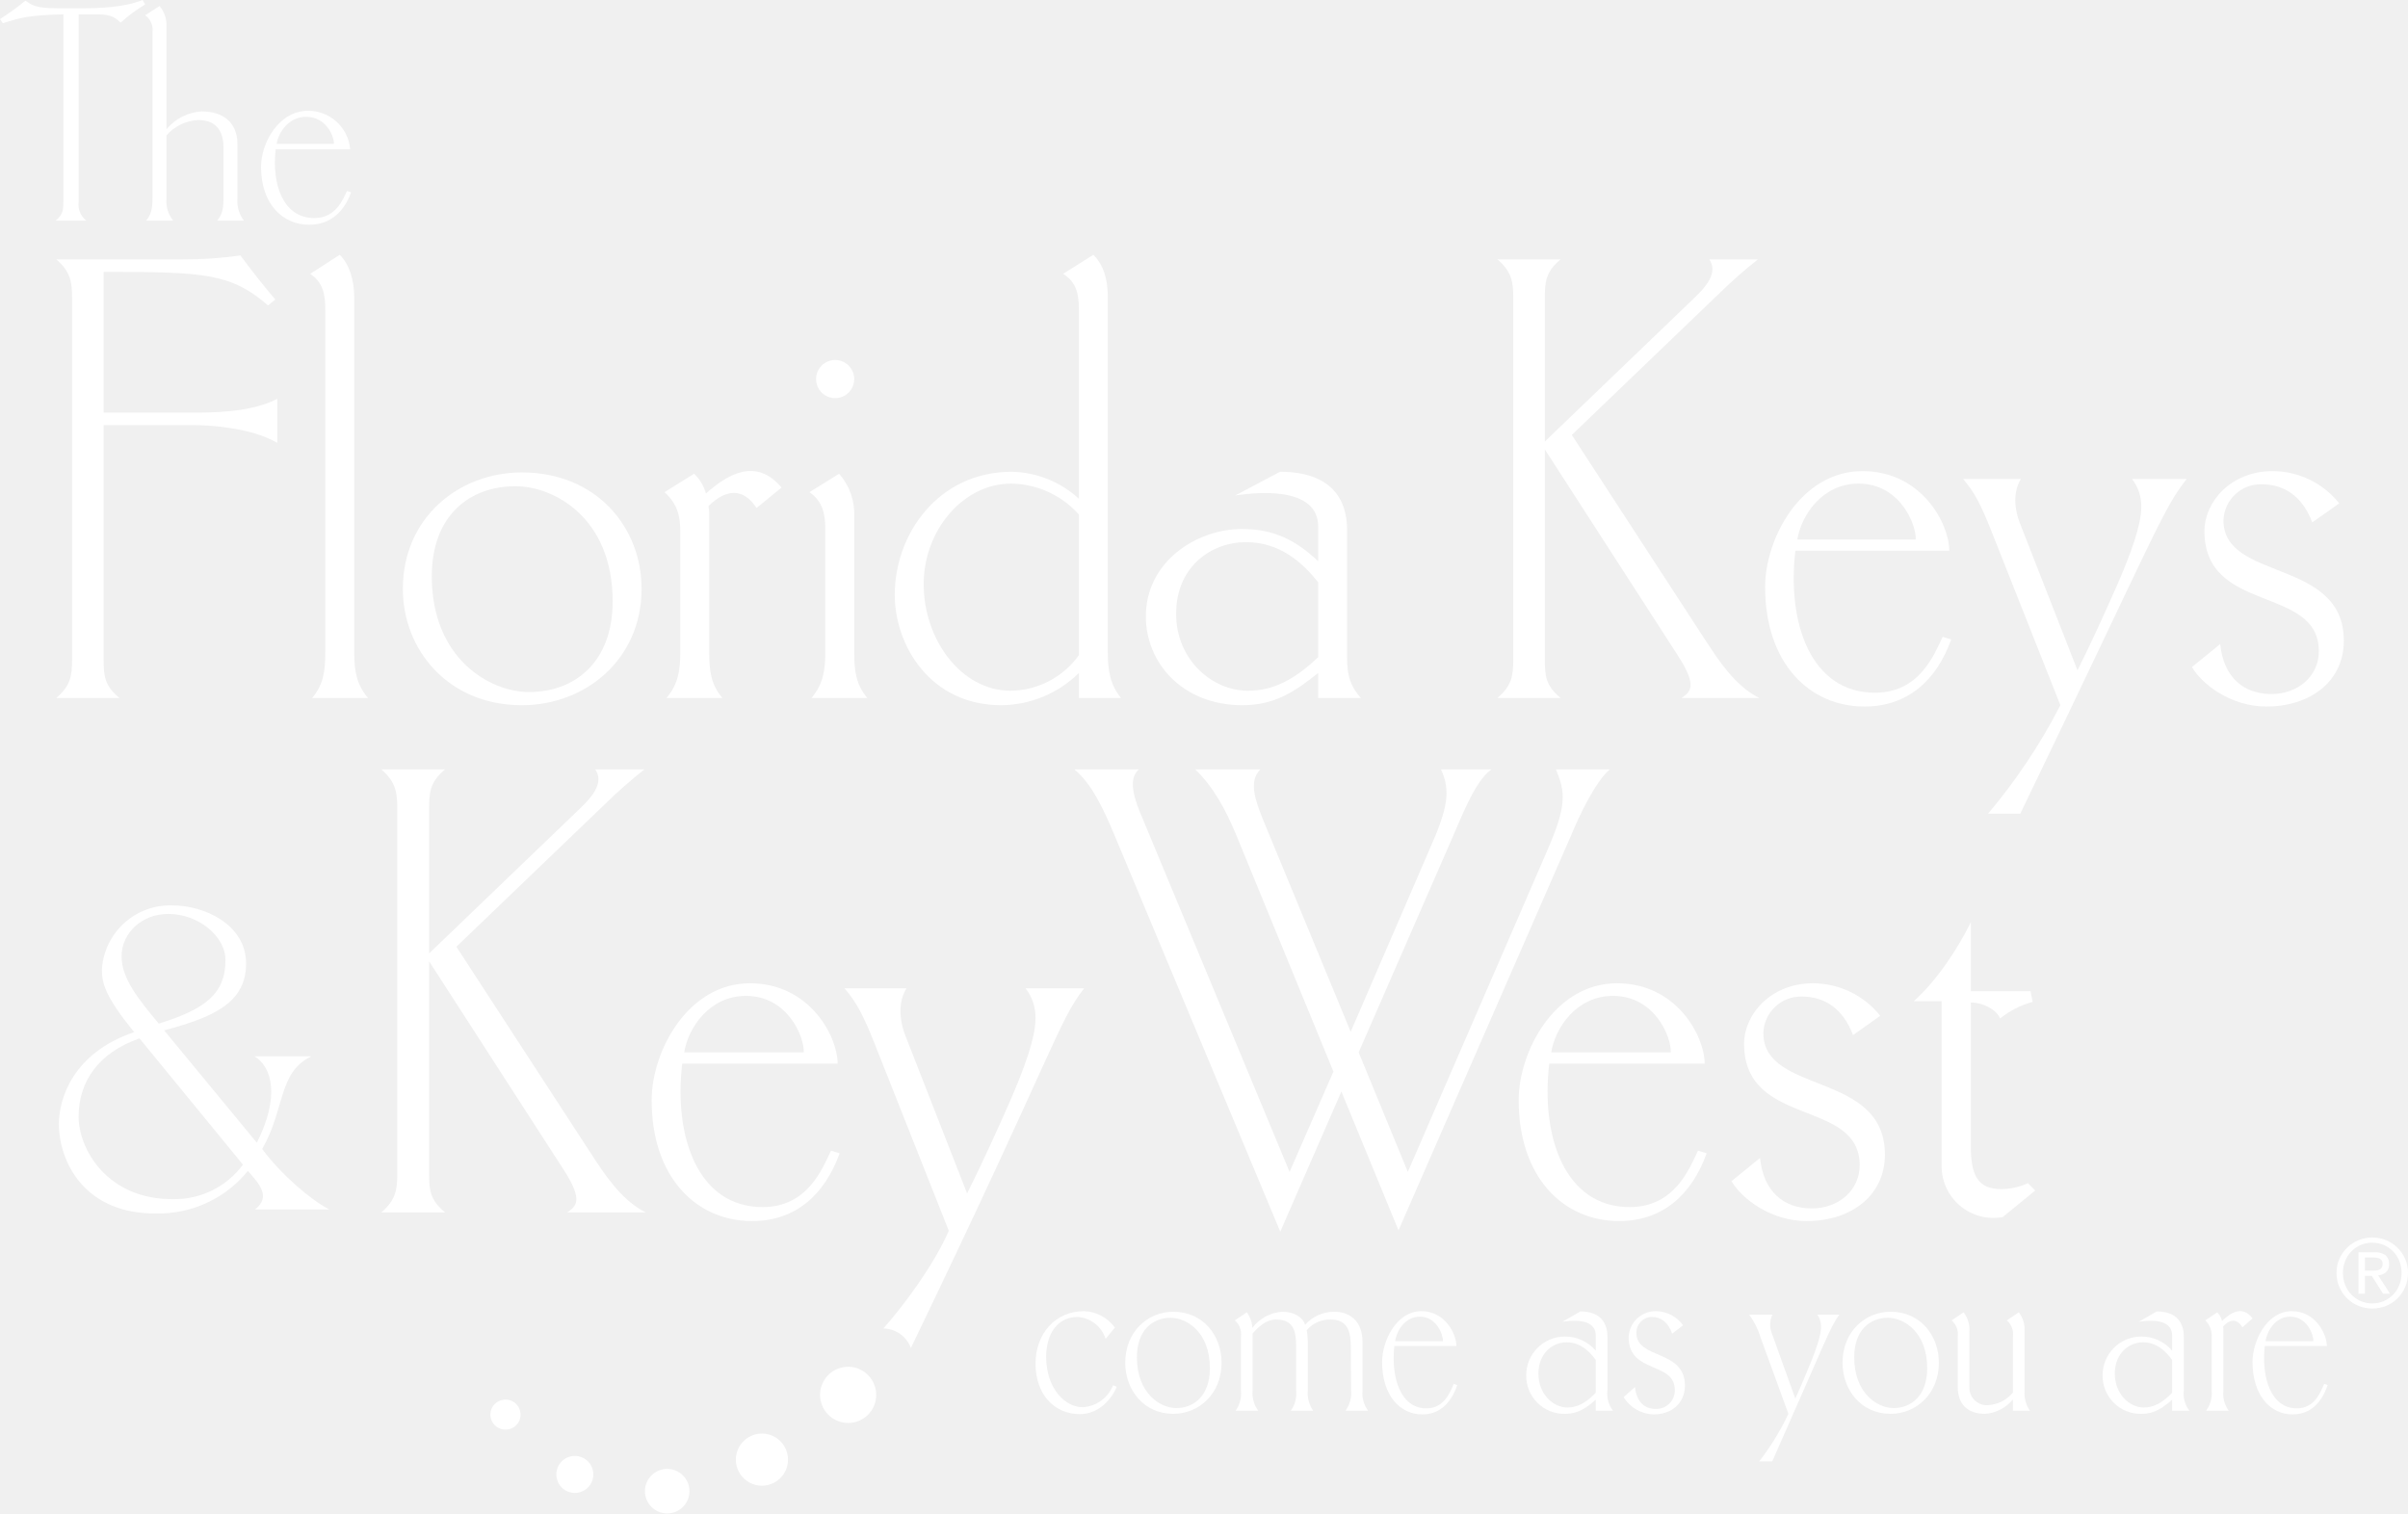
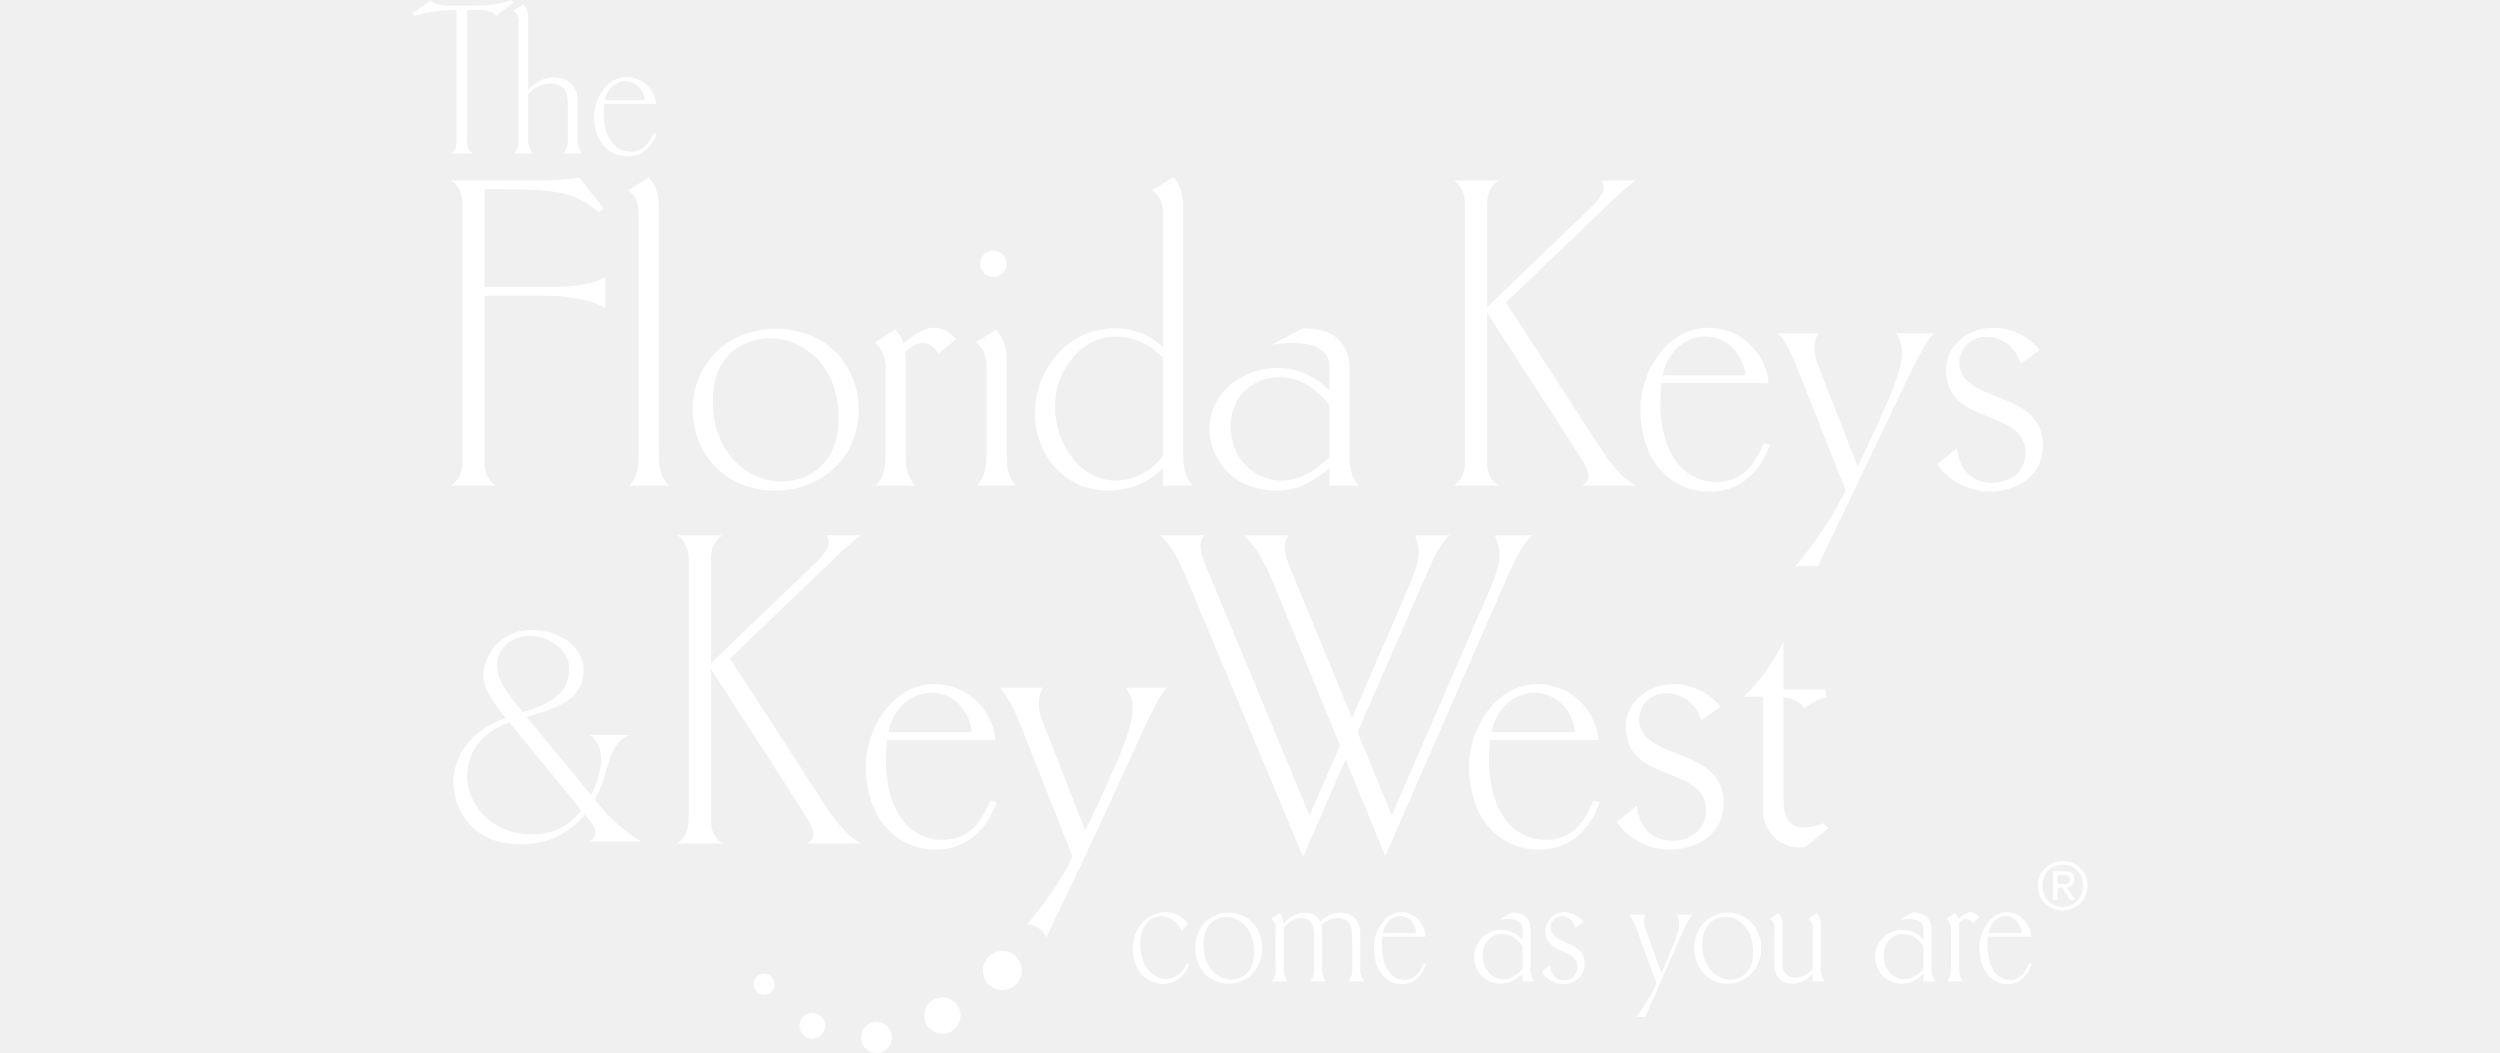
- <svg xmlns="http://www.w3.org/2000/svg" id="Layer_1" data-name="Layer 1" viewBox="0 0 459.133 288.586">
+ <svg xmlns="http://www.w3.org/2000/svg" id="Layer_1" data-name="Layer 1" viewBox="0 0 459.133 288.586" width="578" height="243.44">
  <path d="M188.562,273.409c27.343-56.707,28.071-62.278,33.03-68.579H210.436a9.027,9.027,0,0,1,1.886,5.78c0,3.632-2.149,9.543-4.974,15.996-2.553,5.777-5.242,11.69-8.065,17.332l-11.826-30.236c-1.341-3.628-1.075-6.718.267-8.871H175.9c2.284,2.559,3.765,5.513,5.779,10.621l14.113,35.61c-2.754,6.322-8.303,13.91-12.477,18.625a5.678,5.678,0,0,1,5.248,3.723Z" transform="translate(-14.8848 -16.3611)" fill="#fff" />
  <path d="M25.62,149.456c2.758-2.379,3.012-4.263,3.012-7.397V73.219c0-3.008-.254-5.013-3.012-7.398H49.696a75.793,75.793,0,0,0,11.035-.75c2.131,2.883,4.389,5.766,6.644,8.4L65.995,74.6C58.851,68.455,53.959,68.206,34.65,68.206V95.038H51.829c2.506,0,10.78.125,15.923-2.631v8.399c-5.143-3.008-13.417-3.384-15.923-3.384H34.65v44.637c0,3.134.124,5.018,3.008,7.397Z" transform="translate(-14.8848 -16.3611)" fill="#fff" />
  <path d="M74.397,149.456c2.132-2.507,2.509-5.015,2.509-8.777V75.477c0-2.883-.377-5.266-2.884-6.897l5.642-3.635c1.882,1.882,2.76,4.89,2.76,8.15V140.68c0,3.762.5,6.27,2.631,8.777Z" transform="translate(-14.8848 -16.3611)" fill="#fff" />
  <path d="M137.214,128.643c0,13.416-10.657,22.194-22.819,22.194-14.045,0-22.697-10.534-22.697-22.194,0-13.544,10.659-22.194,22.697-22.194C128.564,106.449,137.214,116.855,137.214,128.643Zm-39.999-2.383c0,15.675,11.034,22.067,18.558,22.067,8.525,0,15.926-5.517,15.926-17.304,0-15.796-11.036-21.943-18.558-21.943C104.614,109.081,97.215,114.472,97.215,126.26Z" transform="translate(-14.8848 -16.3611)" fill="#fff" />
  <path d="M163.905,109.333l-4.764,3.889c-2.51-3.764-5.644-3.764-9.154-.38,0,.38.126.754.126,1.255V140.68c0,3.762.377,6.27,2.506,8.777H141.962c2.132-2.507,2.635-5.015,2.635-8.777V117.735c0-2.887-.503-5.268-3.012-7.526l5.644-3.511a8.216,8.216,0,0,1,2.258,3.762C153.873,106.572,159.142,103.691,163.905,109.333Z" transform="translate(-14.8848 -16.3611)" fill="#fff" />
  <path d="M169.607,149.456c2.134-2.507,2.634-5.015,2.634-8.777V117.233c0-2.883-.5-5.268-3.01-7.023l5.644-3.511a11.547,11.547,0,0,1,2.884,8.15V140.68c0,3.762.376,6.27,2.508,8.777Zm4.516-64.447a3.635,3.635,0,1,1,0,7.271,3.635,3.635,0,1,1,0-7.271Z" transform="translate(-14.8848 -16.3611)" fill="#fff" />
  <path d="M220.595,75.477c0-2.883-.376-5.266-3.009-6.897l5.768-3.635c1.881,1.882,2.759,4.514,2.759,8.15V140.68c0,3.762.501,6.27,2.508,8.777h-8.025v-4.766a21.31,21.31,0,0,1-14.796,6.146c-13.542,0-20.314-11.41-20.314-21.066,0-11.537,8.276-23.449,22.32-23.449a19.507,19.507,0,0,1,12.79,5.142Zm-12.914,33.102c-9.155,0-16.679,8.905-16.679,19.188,0,10.533,7.147,20.31,16.552,20.31a16.247,16.247,0,0,0,13.041-6.77V114.472A17.585,17.585,0,0,0,207.681,108.579Z" transform="translate(-14.8848 -16.3611)" fill="#fff" />
  <path d="M258.944,106.323c9.78,0,12.79,5.269,12.79,11.035v23.197c0,3.009-.125,5.894,2.634,8.902h-8.151v-4.766c-4.389,3.515-8.273,6.146-14.42,6.146-11.533,0-18.434-8.151-18.434-16.927,0-10.534,9.781-16.677,18.31-16.677,6.27,0,10.405,2.258,14.543,6.143v-6.644c0-5.644-6.52-7.274-15.799-5.895Zm-6.52,13.418c-6.521,0-13.29,4.639-13.29,13.666,0,8.777,6.896,14.67,13.667,14.67,4.765,0,8.777-2.005,13.416-6.394V127.386C263.207,123.627,258.944,119.74,252.424,119.74Z" transform="translate(-14.8848 -16.3611)" fill="#fff" />
  <path d="M309.438,142.059c0,3.134.127,5.018,3.011,7.397H300.41c2.759-2.379,3.01-4.263,3.01-7.397V73.219c0-3.008-.251-5.013-3.01-7.398h12.038c-2.884,2.385-3.011,4.39-3.011,7.398v27.337L338.152,72.97c3.01-2.883,4.014-5.142,2.633-7.148h9.279a92.707,92.707,0,0,0-7.4,6.521L314.58,99.301,340.284,138.8c2.006,3.01,5.266,8.277,10.03,10.657h-14.794c1.504-1.128,3.259-2.007-.754-8.15L309.438,102.06Z" transform="translate(-14.8848 -16.3611)" fill="#fff" />
  <path d="M386.926,138.299c-2.758,7.646-8.15,12.788-16.552,12.788-10.405,0-18.934-8.149-18.934-22.819,0-9.156,6.771-22.069,18.559-22.069,11.283,0,16.553,10.031,16.553,15.171H357.208c-1.629,13.918,3.011,27.084,15.173,27.084,8.525,0,11.285-7.272,12.915-10.656Zm-6.771-19.061c.127-2.882-3.008-10.659-10.908-10.659-6.896,0-10.908,6.019-11.66,10.659Z" transform="translate(-14.8848 -16.3611)" fill="#fff" />
  <path d="M394.574,117.607c-1.882-4.765-3.259-7.52-5.393-9.904h11.035c-1.254,2.004-1.504,4.89-.252,8.274L411,144.192c2.634-5.268,5.14-10.786,7.522-16.176,2.636-6.019,4.64-11.538,4.64-14.921a8.438,8.438,0,0,0-1.755-5.393h10.405c-4.639,5.894-6.018,10.532-31.721,63.823h-6.144a110.898,110.898,0,0,0,13.791-20.688Z" transform="translate(-14.8848 -16.3611)" fill="#fff" />
  <path d="M455.762,115.976c-1.88-5.015-5.391-7.27-9.654-7.27a7.108,7.108,0,0,0-7.273,6.896c0,11.662,22.948,7.146,22.948,22.946,0,7.651-6.271,12.539-14.796,12.539-6.646,0-12.166-4.138-14.17-7.523l5.393-4.388c.625,6.27,4.389,9.529,9.779,9.529,5.016,0,9.029-3.386,9.029-8.15,0-12.665-21.818-7.021-21.818-22.948,0-5.391,4.89-11.409,13.039-11.409a16.282,16.282,0,0,1,12.665,6.145Z" transform="translate(-14.8848 -16.3611)" fill="#fff" />
  <path d="M29.879,54.846a3.883,3.883,0,0,0,1.456,3.581H25.509c1.395-1.154,1.455-2.066,1.455-3.581V19.092c-6.675.183-8.071.607-11.533,1.702l-.546-.789a53.293,53.293,0,0,0,4.856-3.522c1.214.849,1.881,1.455,6.191,1.455h4.795c2.733,0,7.77-.119,11.351-1.576l.486.851a28.675,28.675,0,0,0-4.674,3.459c-.849-.729-1.517-1.579-4.43-1.579h-3.582Z" transform="translate(-14.8848 -16.3611)" fill="#fff" />
  <path d="M46.63,41.005a9.371,9.371,0,0,1,6.738-3.399c3.945,0,6.799,2.003,6.799,6.314V54.177a6.108,6.108,0,0,0,1.215,4.251h-5.1c1.032-1.215,1.215-2.429,1.215-4.251V44.467c0-2.368-.849-5.221-4.795-5.221A8.652,8.652,0,0,0,46.63,42.158V54.177a5.855,5.855,0,0,0,1.275,4.251H42.746c1.03-1.215,1.213-2.429,1.213-4.251V22.491a3.381,3.381,0,0,0-1.397-3.216l2.733-1.762a5.561,5.561,0,0,1,1.334,3.946Z" transform="translate(-14.8848 -16.3611)" fill="#fff" />
  <path d="M81.836,53.026c-1.335,3.7-3.946,6.191-8.013,6.191-5.036,0-9.165-3.946-9.165-11.049,0-4.431,3.276-10.683,8.983-10.683a8.024,8.024,0,0,1,8.012,7.343H67.45C66.661,51.566,68.906,57.94,74.796,57.94c4.126,0,5.461-3.52,6.251-5.16ZM78.56,43.797c.059-1.397-1.459-5.16-5.282-5.16-3.34,0-5.279,2.915-5.645,5.16Z" transform="translate(-14.8848 -16.3611)" fill="#fff" />
  <path d="M96.71,240.083c0,3.167.127,5.066,3.04,7.472H87.591c2.787-2.405,3.04-4.305,3.04-7.472V170.551c0-3.039-.253-5.064-3.04-7.472H99.75c-2.913,2.408-3.04,4.433-3.04,7.472V198.159l29.006-27.862c3.037-2.915,4.05-5.192,2.658-7.218h9.372a93.466,93.466,0,0,0-7.475,6.585l-28.368,27.229,25.964,39.894c2.027,3.043,5.318,8.362,10.132,10.768H123.053c1.52-1.14,3.293-2.026-.759-8.235L96.71,199.681Z" transform="translate(-14.8848 -16.3611)" fill="#fff" />
  <path d="M174.978,236.281c-2.786,7.725-8.232,12.923-16.719,12.923-10.514,0-19.126-8.235-19.126-23.053,0-9.248,6.841-22.289,18.747-22.289,11.396,0,16.716,10.129,16.716,15.324H144.963c-1.649,14.057,3.037,27.352,15.323,27.352,8.61,0,11.399-7.342,13.045-10.763Zm-6.84-19.247c.125-2.915-3.039-10.77-11.021-10.77-6.963,0-11.016,6.083-11.775,10.77Z" transform="translate(-14.8848 -16.3611)" fill="#fff" />
  <path d="M258.994,251.228l-31.663-75.74c-2.025-4.811-4.306-9.75-7.598-12.409h12.285c-2.151,1.901-.886,5.699.886,9.749l27.863,67.002,8.361-19.125L250.51,175.366c-2.027-4.815-4.307-8.993-7.725-12.287h12.41c-2.28,2.281-1.012,5.825.635,9.878l16.591,40.148,14.946-34.572c3.544-7.981,4.179-11.273,2.277-15.453h9.624c-3.164,2.153-5.824,9.371-7.472,13.045L273.94,217.034l9.372,22.796,26.596-61.298c3.802-8.741,3.422-11.15,1.647-15.453h10.259c-2.787,2.408-5.826,8.864-7.346,12.537l-32.931,75.359-10.891-26.47Z" transform="translate(-14.8848 -16.3611)" fill="#fff" />
  <path d="M340.295,236.281c-2.788,7.725-8.234,12.923-16.719,12.923-10.514,0-19.125-8.235-19.125-23.053,0-9.248,6.838-22.289,18.744-22.289,11.399,0,16.717,10.129,16.717,15.324H310.277c-1.647,14.057,3.04,27.352,15.324,27.352,8.612,0,11.398-7.342,13.044-10.763Zm-6.843-19.247c.128-2.915-3.038-10.77-11.019-10.77-6.965,0-11.018,6.083-11.777,10.77Z" transform="translate(-14.8848 -16.3611)" fill="#fff" />
  <path d="M368.199,213.739c-1.898-5.067-5.443-7.347-9.752-7.347a7.178,7.178,0,0,0-7.345,6.967c0,11.779,23.179,7.219,23.179,23.18,0,7.724-6.332,12.665-14.947,12.665-6.711,0-12.283-4.182-14.311-7.603l5.446-4.435c.633,6.333,4.435,9.628,9.878,9.628,5.067,0,9.12-3.422,9.12-8.231,0-12.795-22.038-7.093-22.038-23.179,0-5.446,4.939-11.523,13.172-11.523a16.455,16.455,0,0,1,12.791,6.203Z" transform="translate(-14.8848 -16.3611)" fill="#fff" />
  <path d="M379.769,207.281c4.434-3.927,8.484-10.131,10.893-15.072v13.168H402.06l.38,2.03a17.389,17.389,0,0,0-6.206,3.166c-.636-1.643-3.167-3.04-5.571-3.04v27.355c0,5.317,1.139,8.232,5.824,8.232a12.702,12.702,0,0,0,5.064-1.136l1.395,1.388-6.203,5.067a9.87,9.87,0,0,1-11.653-9.877V207.281Z" transform="translate(-14.8848 -16.3611)" fill="#fff" />
  <path d="M44.727,247.755c-13.662.172-18.613-9.817-18.613-17.076,0-4.694,2.562-13.488,14.345-17.504-5.465-6.743-6.147-9.222-6.147-11.952a13.043,13.043,0,0,1,13.488-12.211c5.98,0,14.004,3.585,14.004,11.1s-6.315,10.248-15.625,12.724l17.675,21.429c4.441-8.793,2.904-14.43-.427-16.479H74.269c-6.403,3.072-4.951,9.903-9.393,17.674,3.587,4.869,9.393,9.82,12.809,11.529H63.51c3.074-2.39.856-4.869-1.364-7.345A21.938,21.938,0,0,1,44.727,247.755Zm-3.244-33.383c-7.856,2.732-11.612,8.28-11.612,14.939,0,6.061,5.379,15.883,18.188,15.711a16.178,16.178,0,0,0,13.148-6.574ZM57.875,199.429c0-4.439-5.037-8.793-10.929-8.793-4.951,0-8.879,3.584-8.879,8.109,0,4.354,3.499,8.453,7.087,12.81C53.948,208.821,57.875,205.918,57.875,199.429Z" transform="translate(-14.8848 -16.3611)" fill="#fff" />
  <path d="M181.515,284.488a5.357,5.357,0,1,1-2.77-7.052A5.394,5.394,0,0,1,181.515,284.488Z" transform="translate(-14.8848 -16.3611)" fill="#fff" />
  <path d="M156.38,291.471a4.971,4.971,0,0,1,7.564,6.453,4.971,4.971,0,0,1-7.564-6.453Z" transform="translate(-14.8848 -16.3611)" fill="#fff" />
  <path d="M138.863,297.962a4.245,4.245,0,0,1,6.474,5.493,4.245,4.245,0,1,1-6.474-5.493Z" transform="translate(-14.8848 -16.3611)" fill="#fff" />
  <path d="M121.802,295.235a3.527,3.527,0,1,1,5.376,4.568,3.527,3.527,0,0,1-5.376-4.568Z" transform="translate(-14.8848 -16.3611)" fill="#fff" />
  <path d="M109.076,284.253a2.876,2.876,0,1,1,4.382,3.728,2.901,2.901,0,0,1-4.054.316A2.854,2.854,0,0,1,109.076,284.253Z" transform="translate(-14.8848 -16.3611)" fill="#fff" />
  <path d="M212.332,276.394c0-5.775,3.846-10.01,9.209-10.01a7.546,7.546,0,0,1,5.92,3.135l-1.771,2.145a6.02,6.02,0,0,0-5.313-4.18c-3.947,0-6.021,3.355-6.021,7.59,0,6.051,3.593,9.625,6.983,9.625a6.61,6.61,0,0,0,5.768-4.18l.708.275c-.86,2.199-3.339,5.225-7.033,5.225C215.975,286.019,212.332,282.334,212.332,276.394Z" transform="translate(-14.8848 -16.3611)" fill="#fff" />
  <path d="M247.802,276.229c0,5.885-4.301,9.735-9.209,9.735-5.668,0-9.159-4.621-9.159-9.735,0-5.94,4.301-9.735,9.159-9.735C244.311,266.494,247.802,271.058,247.802,276.229ZM231.66,275.183c0,6.876,4.453,9.681,7.489,9.681,3.44,0,6.426-2.42,6.426-7.59,0-6.931-4.453-9.625-7.489-9.625C234.646,267.649,231.66,270.014,231.66,275.183Z" transform="translate(-14.8848 -16.3611)" fill="#fff" />
  <path d="M269.307,266.494c2.834,0,5.363,1.705,5.363,5.721v9.295a5.621,5.621,0,0,0,1.062,3.85h-4.301a5.61,5.61,0,0,0,1.062-3.85l-.051-8.36c0-2.476-.404-5.17-3.795-5.17a5.779,5.779,0,0,0-4.604,2.034,14.911,14.911,0,0,1,.202,2.916v8.58a5.876,5.876,0,0,0,1.012,3.85h-4.251a5.594,5.594,0,0,0,1.013-3.85v-8.36c0-2.806-.405-5.17-3.795-5.17-2.024,0-3.44,1.485-4.503,2.64V281.51a5.61,5.61,0,0,0,1.062,3.85h-4.302a5.599,5.599,0,0,0,1.013-3.85V271.224a3.43,3.43,0,0,0-1.164-3.08l2.277-1.54a5.345,5.345,0,0,1,1.062,2.97,7.797,7.797,0,0,1,5.667-3.08c2.074,0,3.795.825,4.401,2.475A7.417,7.417,0,0,1,269.307,266.494Z" transform="translate(-14.8848 -16.3611)" fill="#fff" />
  <path d="M292.734,280.465c-1.113,3.354-3.289,5.609-6.68,5.609-4.199,0-7.641-3.574-7.641-10.01,0-4.016,2.732-9.68,7.489-9.68,4.554,0,6.679,4.399,6.679,6.654h-11.84c-.658,6.105,1.215,11.881,6.123,11.881,3.44,0,4.553-3.19,5.211-4.676Zm-2.732-8.36c.051-1.265-1.215-4.675-4.402-4.675-2.783,0-4.402,2.64-4.705,4.675Z" transform="translate(-14.8848 -16.3611)" fill="#fff" />
  <path d="M316.211,266.439c3.947,0,5.162,2.311,5.162,4.84v10.176a5.269,5.269,0,0,0,1.062,3.904h-3.289v-2.09c-1.772,1.54-3.34,2.695-5.819,2.695a7.244,7.244,0,0,1-7.439-7.426,7.371,7.371,0,0,1,7.389-7.314,7.644,7.644,0,0,1,5.869,2.695v-2.916c0-2.475-2.631-3.189-6.376-2.584ZM313.58,272.324c-2.631,0-5.363,2.035-5.363,5.995,0,3.851,2.783,6.435,5.516,6.435,1.922,0,3.541-.879,5.414-2.805V275.68C317.932,274.029,316.211,272.324,313.58,272.324Z" transform="translate(-14.8848 -16.3611)" fill="#fff" />
  <path d="M333.719,270.674c-.758-2.199-2.176-3.189-3.896-3.189a2.997,2.997,0,0,0-2.934,3.025c0,5.115,9.26,3.135,9.26,10.064,0,3.356-2.53,5.5-5.971,5.5a6.9,6.9,0,0,1-5.719-3.3l2.176-1.925c.254,2.75,1.772,4.18,3.947,4.18a3.53,3.53,0,0,0,3.643-3.574c0-5.556-8.804-3.08-8.804-10.066a5.144,5.144,0,0,1,5.263-5.004,6.396,6.396,0,0,1,5.11,2.694Z" transform="translate(-14.8848 -16.3611)" fill="#fff" />
  <path d="M350.567,271.389a13.922,13.922,0,0,0-2.176-4.344h4.452a4.41,4.41,0,0,0-.101,3.629l4.452,12.375c1.063-2.31,2.075-4.73,3.037-7.095,1.062-2.64,1.871-5.06,1.871-6.545a3.914,3.914,0,0,0-.707-2.364h4.199c-1.872,2.584-2.429,4.619-12.802,27.994h-2.479a49.164,49.164,0,0,0,5.566-9.074Z" transform="translate(-14.8848 -16.3611)" fill="#fff" />
  <path d="M384.57,276.229c0,5.885-4.301,9.735-9.209,9.735-5.668,0-9.159-4.621-9.159-9.735,0-5.94,4.301-9.735,9.159-9.735C381.078,266.494,384.57,271.058,384.57,276.229Zm-16.142-1.046c0,6.876,4.452,9.681,7.489,9.681,3.439,0,6.426-2.42,6.426-7.59,0-6.931-4.453-9.625-7.489-9.625C371.414,267.649,368.429,270.014,368.429,275.183Z" transform="translate(-14.8848 -16.3611)" fill="#fff" />
  <path d="M393.425,285.965c-3.44,0-5.263-1.871-5.263-5.226v-9.515a3.428,3.428,0,0,0-1.164-3.08l2.277-1.54a5.309,5.309,0,0,1,1.113,3.575v10.725a3.322,3.322,0,0,0,3.441,3.41,6.552,6.552,0,0,0,4.857-2.42v-10.67a3.43,3.43,0,0,0-1.164-3.08l2.277-1.54a5.314,5.314,0,0,1,1.113,3.575v11.33a5.876,5.876,0,0,0,1.012,3.85h-3.238v-2.145A7.534,7.534,0,0,1,393.425,285.965Z" transform="translate(-14.8848 -16.3611)" fill="#fff" />
  <path d="M426.111,266.439c3.947,0,5.161,2.311,5.161,4.84v10.176a5.274,5.274,0,0,0,1.062,3.904h-3.288v-2.09c-1.772,1.54-3.34,2.695-5.82,2.695a7.244,7.244,0,0,1-7.438-7.426,7.371,7.371,0,0,1,7.388-7.314,7.644,7.644,0,0,1,5.87,2.695v-2.916c0-2.475-2.632-3.189-6.377-2.584Zm-2.631,5.885c-2.631,0-5.363,2.035-5.363,5.995,0,3.851,2.782,6.435,5.515,6.435,1.923,0,3.542-.879,5.415-2.805V275.68C427.832,274.029,426.111,272.324,423.481,272.324Z" transform="translate(-14.8848 -16.3611)" fill="#fff" />
  <path d="M444.379,267.76l-1.924,1.705c-1.012-1.65-2.277-1.65-3.693-.166,0,.166.051.33.051.551v11.66a5.599,5.599,0,0,0,1.012,3.85h-4.301a5.62,5.62,0,0,0,1.062-3.85V271.444a4.141,4.141,0,0,0-1.215-3.3l2.277-1.54a3.66,3.66,0,0,1,.91,1.649C440.33,266.549,442.455,265.284,444.379,267.76Z" transform="translate(-14.8848 -16.3611)" fill="#fff" />
  <path d="M458.697,280.465c-1.113,3.354-3.289,5.609-6.68,5.609-4.199,0-7.641-3.574-7.641-10.01,0-4.016,2.732-9.68,7.488-9.68,4.555,0,6.68,4.399,6.68,6.654h-11.84c-.658,6.105,1.214,11.881,6.122,11.881,3.44,0,4.554-3.19,5.212-4.676Zm-2.732-8.36c.05-1.265-1.215-4.675-4.402-4.675-2.783,0-4.402,2.64-4.706,4.675Z" transform="translate(-14.8848 -16.3611)" fill="#fff" />
  <path d="M473.475,256.419a6.733,6.733,0,0,0-3.625-3.562,6.94,6.94,0,0,0-5.264,0,6.873,6.873,0,0,0-2.176,1.421,6.748,6.748,0,0,0-1.477,2.142,6.512,6.512,0,0,0-.545,2.665,6.672,6.672,0,0,0,.545,2.711,6.823,6.823,0,0,0,1.477,2.159,6.646,6.646,0,0,0,2.176,1.422,7.061,7.061,0,0,0,5.264,0,6.562,6.562,0,0,0,2.156-1.422,6.899,6.899,0,0,0,1.469-2.159,6.671,6.671,0,0,0,.543-2.711A6.511,6.511,0,0,0,473.475,256.419Zm-1.111,4.975a5.613,5.613,0,0,1-1.18,1.843,5.433,5.433,0,0,1-3.961,1.669,5.55,5.55,0,0,1-2.225-.444,5.489,5.489,0,0,1-1.775-1.225,5.644,5.644,0,0,1-1.18-1.843,6.164,6.164,0,0,1-.428-2.313,6,6,0,0,1,.428-2.267,5.508,5.508,0,0,1,5.18-3.484,5.469,5.469,0,0,1,2.195.444,5.518,5.518,0,0,1,2.945,3.04,5.964,5.964,0,0,1,.428,2.267A6.127,6.127,0,0,1,472.363,261.393Z" transform="translate(-14.8848 -16.3611)" fill="#fff" />
  <path d="M468.326,259.559a2.695,2.695,0,0,0,1.484-.585,1.919,1.919,0,0,0,.598-1.562,2.066,2.066,0,0,0-.682-1.696,3.251,3.251,0,0,0-2.09-.559h-3.059v7.903h1.227v-3.406h1.305l2.16,3.406h1.322Zm-1.232-.896h-1.289V256.15h1.633a4.379,4.379,0,0,1,.625.046,1.753,1.753,0,0,1,.565.17,1.06,1.06,0,0,1,.398.363,1.125,1.125,0,0,1,.154.631,1.324,1.324,0,0,1-.172.733,1.033,1.033,0,0,1-.463.389,2.007,2.007,0,0,1-.662.153C467.637,258.654,467.371,258.663,467.094,258.663Z" transform="translate(-14.8848 -16.3611)" fill="#fff" />
</svg>
